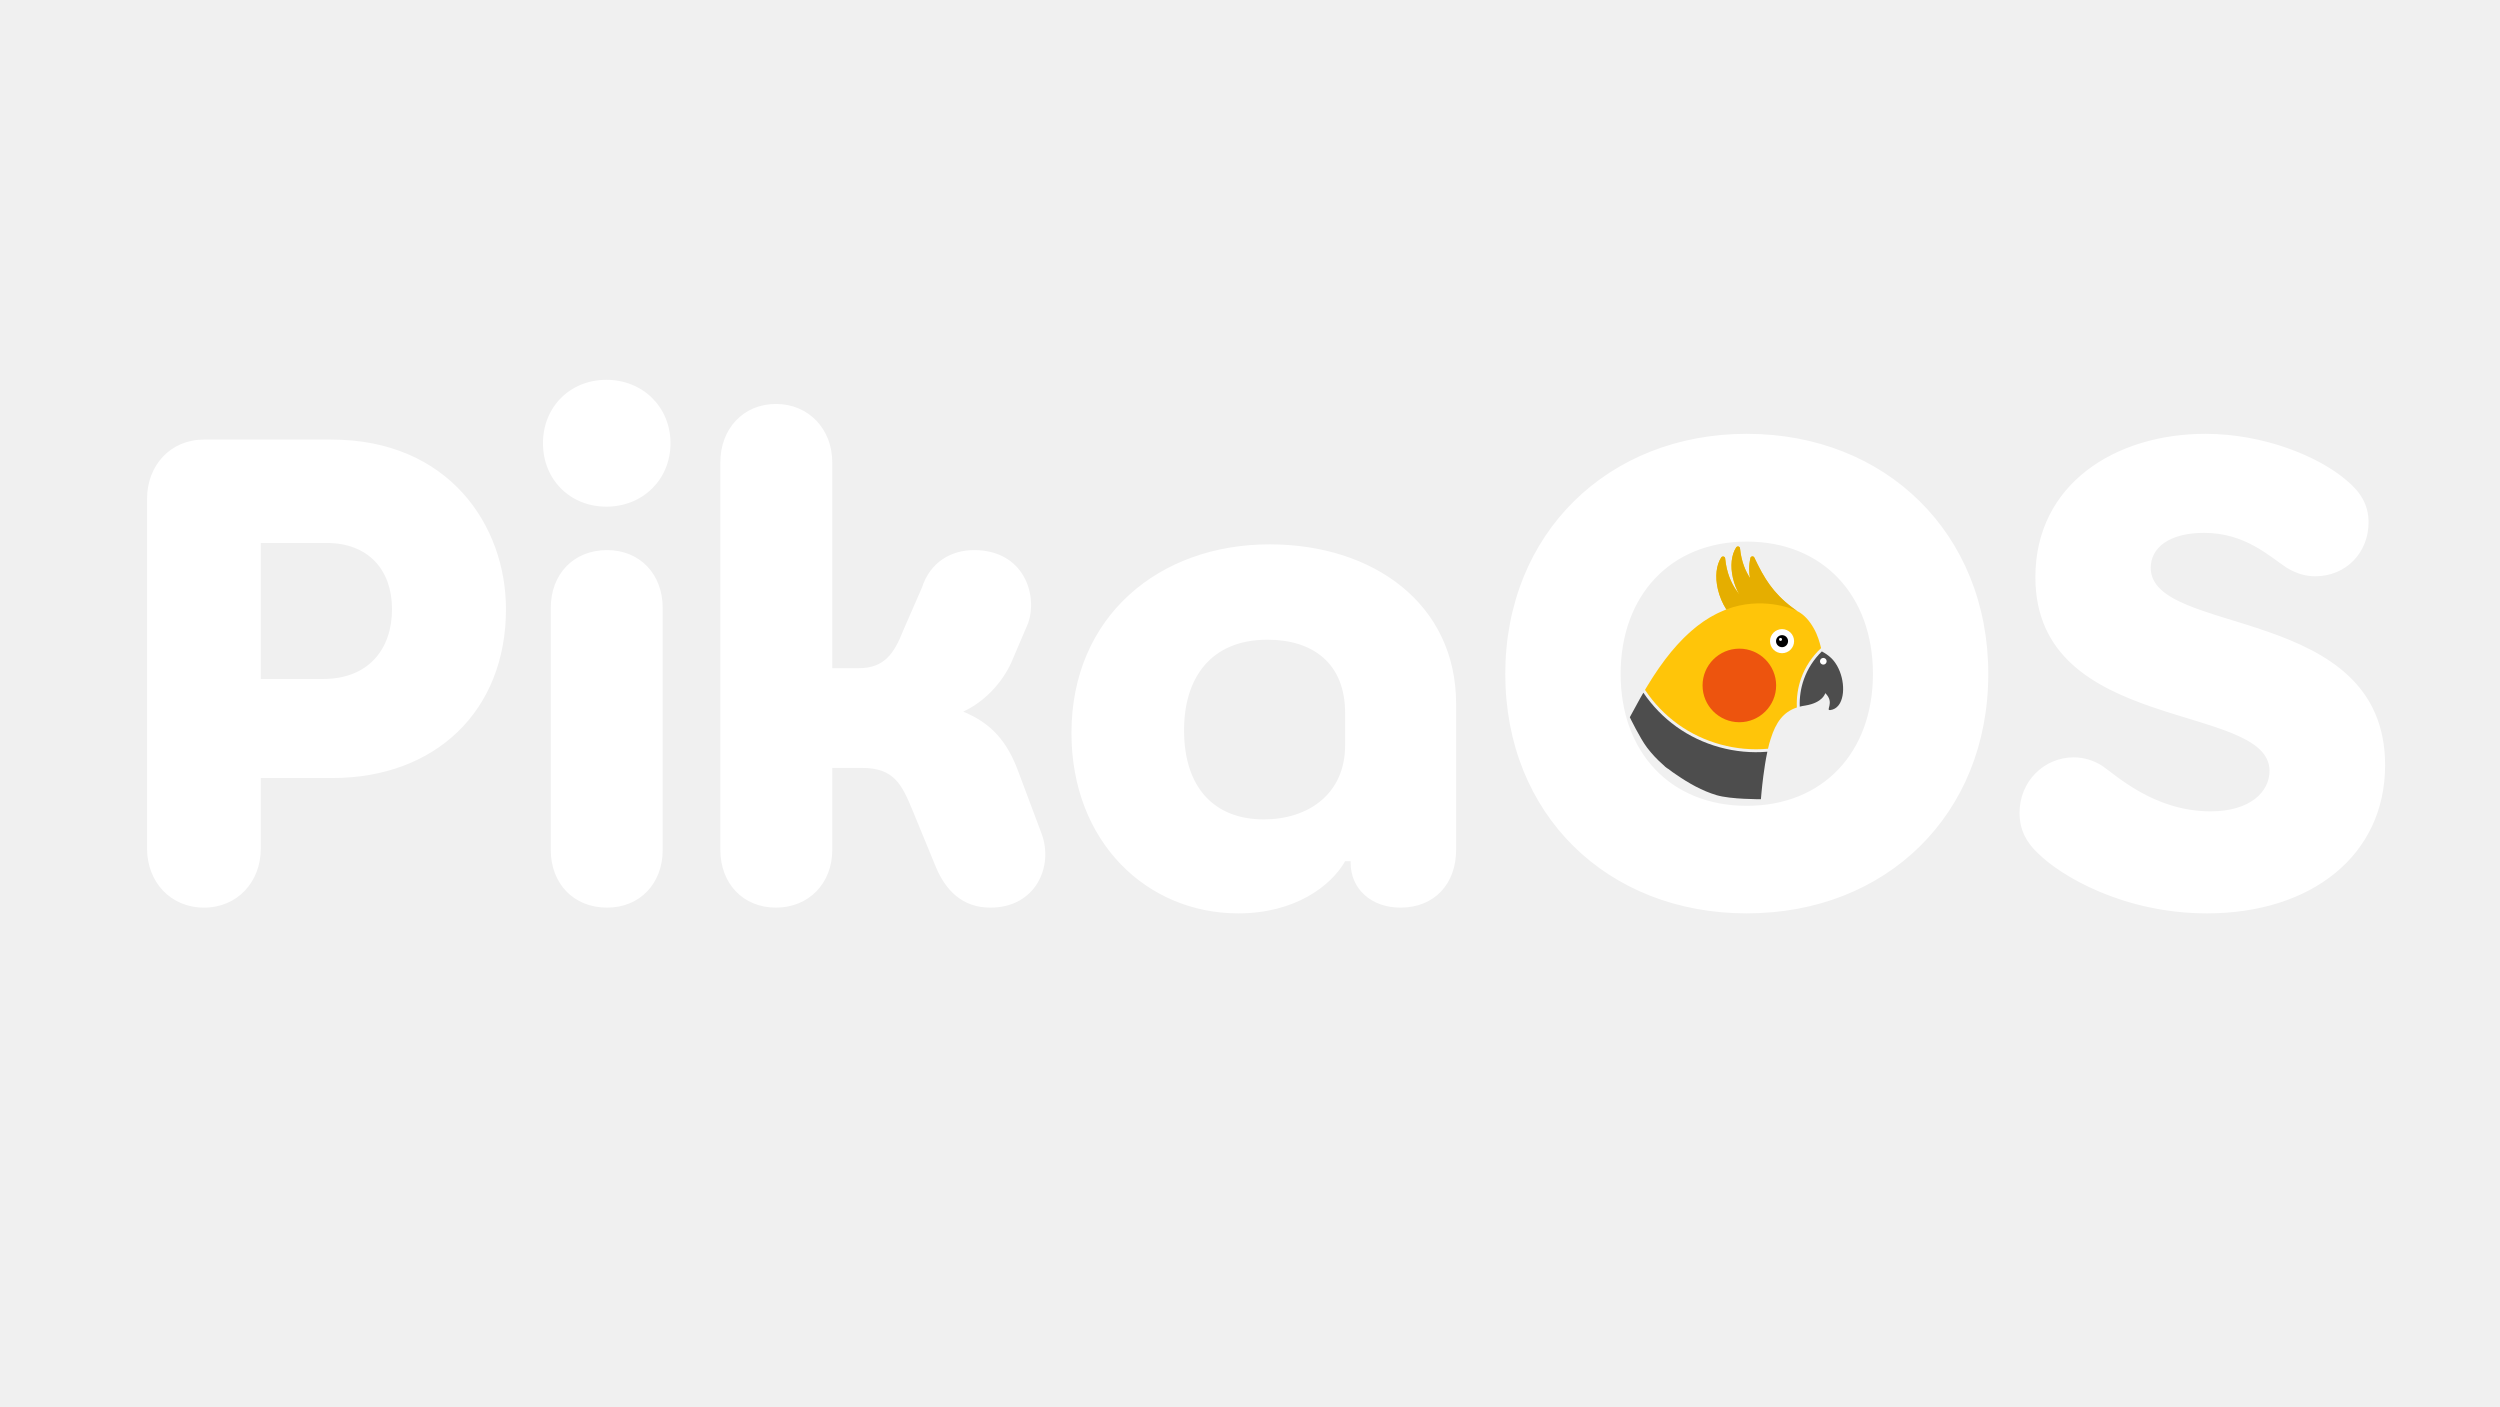
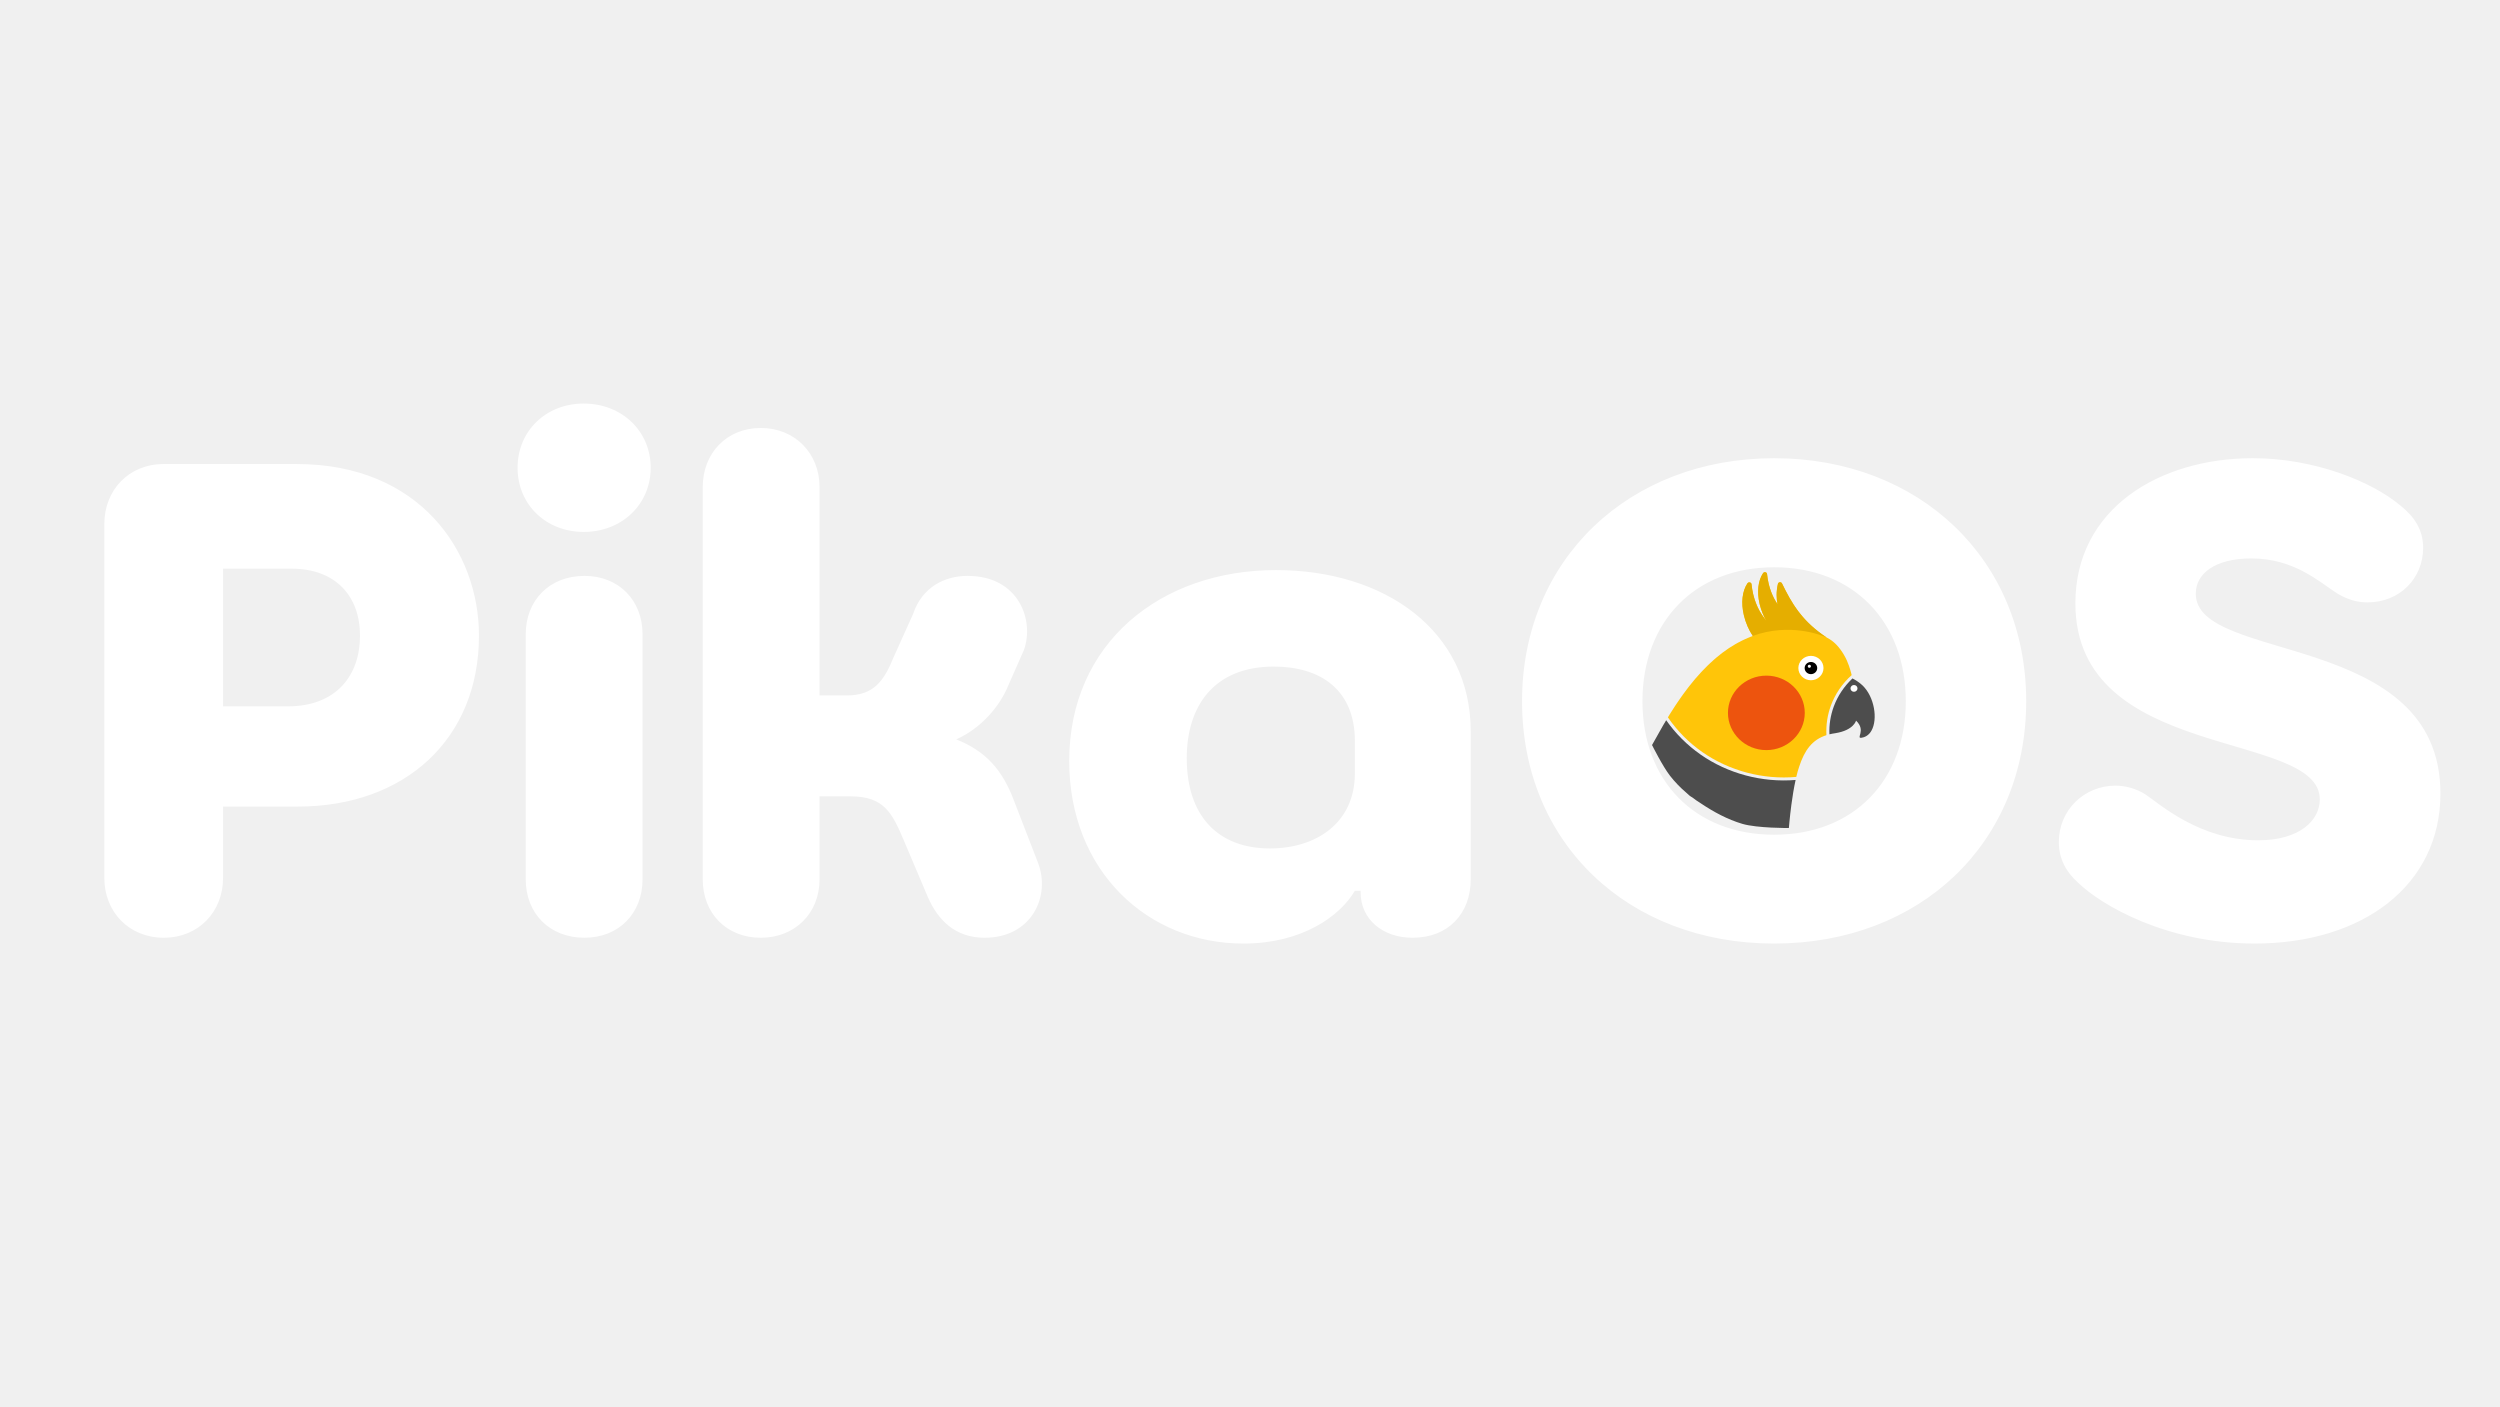
- <svg xmlns="http://www.w3.org/2000/svg" version="1.2" viewBox="0 0 1088 612" width="1088" height="612" id="svg7">
+ <svg xmlns="http://www.w3.org/2000/svg" version="1.2" viewBox="0 0 256 144" width="256" height="144" id="svg7">
  <defs id="defs11" />
  <style id="style4">
		.s0 { fill: #ffffff } 
	</style>
-   <path id="PikaOS" class="s0" aria-label="PikaOS" d="m140.5 295.5h-27v-59.2h28.6c18.3 0 28.5 11.8 28.5 28.8 0 17.1-9.9 30.4-30.1 30.4zm-76.5 73.8c0 14.5 10.2 25.7 24.8 25.7 14.5 0 24.7-11.2 24.7-25.7v-30.7h31.1c44.9 0 75.6-29.2 75.6-73.5 0-36.3-24.8-73.8-76-73.8h-55.4c-14.6 0-24.8 11.2-24.8 25.8zm199.9-148.8c15.8 0 27.9-11.8 27.9-27.6 0-15.8-12.1-27.6-27.9-27.6-15.8 0-27.6 11.8-27.6 27.6 0 15.8 11.8 27.6 27.6 27.6zm-24.2 149.4c0 14.6 9.9 25.1 24.5 25.1 14.3 0 24.2-10.5 24.2-25.1v-105.4c0-14.6-9.9-25.1-24.2-25.1-14.6 0-24.5 10.5-24.5 25.1zm98-194.1c-14.3 0-24.2 10.9-24.2 25.4v168.7c0 14.6 9.9 25.1 24.2 25.1 14.2 0 24.5-10.5 24.5-25.1v-35.7h13c13.9 0 17.3 7.2 22 18.6l10.2 24.8c4.1 9.6 11.2 17.4 23.6 17.4 19.8 0 27.6-18 22.3-32.2l-9.9-26.4c-5-13.9-12.1-21.7-24.2-26.7 10.6-4.9 18.3-14.5 21.7-23.2l6.5-15.2c4.4-12.4-1.8-31.9-23.5-31.9-9.6 0-19 4.9-22.7 16.4l-8 18.3c-4.1 10.5-8.4 16.7-19.6 16.7h-11.4v-89.6c0-14.5-10.3-25.4-24.5-25.4zm201.2 221.7c24.5 0 40.3-11.8 46.5-22.7h2.4v0.7c0 11.4 9 19.5 21.7 19.5 14.9 0 24.2-10.5 24.2-25.1v-63.6c0-43.4-35.9-69.4-81.2-69.4-48 0-86.2 31.3-86.2 82.1 0 47.5 32.9 78.5 72.6 78.5zm-23.6-79.7c0-22.6 11.5-39.4 36.3-39.4 19.5 0 33.8 10 33.8 32v13.9c0 21.4-16.2 32.3-35.4 32.3-21.7 0-34.7-14-34.7-38.8zm244.9 79.7c60.8 0 105.1-43.1 105.1-104.2 0-61.1-44.6-104.5-105.1-104.5-60.4 0-105.1 43.4-105.1 104.5 0 61.1 44.3 104.2 105.1 104.2zm-54.9-104.2c0-34.1 21.7-57.6 54.9-57.6 33.2 0 54.9 23.5 54.9 57.6 0 34.1-21.7 57.4-54.9 57.4-33.2 0-54.9-23.3-54.9-57.4zm230.7-46.2c0-8.7 8-15.2 23.2-15.2 18 0 28.5 10.3 36 15.2 4.6 2.8 8.7 3.7 12.4 3.7 13.3 0 23.2-10.2 23.2-23.5 0-7.8-3.7-13.3-9.3-18-12.4-10.8-36.5-20.5-61.7-20.5-39 0-74 21.7-74 62.4 0 68.5 101.9 54.2 101.9 84.3 0 9-8.3 17.6-25.7 17.6-24.5 0-41.2-15.8-47.1-19.8-3.4-2.2-7.8-3.7-12.4-3.7-13 0-23.6 10.5-23.6 24.2 0 7.4 3.1 13 8.1 17.6 9.6 9.6 36.9 26.1 73.5 26.1 45.2 0 77.5-25.1 77.5-64.5 0-70.4-102-55.8-102-85.9z" />
-   <path style="fill:#4d4d4d;fill-opacity:1;stroke-width:0.215" d="m 715.196,301.467 c -0.429,0.74 -0.86,1.461 -1.288,2.225 l -4.614,8.441 c 0,0 4.449,9.21 7.526,13.252 2.011,2.641 4.296,5.109 6.81,7.293 0.78,0.816 1.593,1.523 2.478,2.005 1.1,0.901 2.276,1.715 3.482,2.495 5.38,3.719 11.163,6.966 17.376,8.854 6.207,1.886 19.38,1.783 19.38,1.783 0,0 0.085,-1.123 0.259,-2.939 0.174,-1.816 0.436,-4.324 0.79,-7.096 0.438,-3.43 1.034,-7.212 1.757,-10.632 -13.951,1.197 -28.276,-2.735 -39.634,-10.929 -5.588,-4.031 -10.455,-9.051 -14.323,-14.752 z" id="path162" />
-   <path style="fill:#4d4d4d;fill-opacity:1;stroke-width:0.215" d="m 792.878,283.487 c -3.478,3.366 -6.181,7.54 -7.81,12.097 -1.363,3.816 -1.978,7.899 -1.813,11.949 0.769,-0.195 1.569,-0.362 2.427,-0.48 h -0.004 c 7.729,-1.253 8.683,-5.409 8.683,-5.409 4.355,4.268 -0.255,7.729 2.289,7.363 1.396,-0.201 2.516,-0.888 3.371,-1.917 0.285,-0.343 0.541,-0.723 0.767,-1.136 2.717,-4.956 1.243,-14.581 -3.782,-19.505 -1.228,-1.204 -2.738,-2.188 -4.125,-2.95 0,-0.003 -0.003,-0.008 -0.003,-0.012 z" id="path165" />
-   <path style="fill:#ffc509;fill-opacity:1;stroke-width:0.215" d="m 756.279,237.816 c -0.276,0.023 -0.532,0.167 -0.681,0.397 -2.108,3.249 -2.631,8.092 -1.435,13.287 0.594,2.582 1.563,5.049 2.8,7.255 l -1.661,-2.345 c -1.815,-2.727 -3.916,-7.134 -4.523,-13.447 -0.036,-0.37 -0.321,-0.677 -0.708,-0.76 -0.097,-0.021 -0.195,-0.027 -0.29,-0.019 l 0.003,-0.004 c -0.286,0.024 -0.55,0.172 -0.704,0.411 -2.181,3.362 -2.723,8.373 -1.485,13.749 0.741,3.219 2.034,6.276 3.715,8.882 -0.003,0 -0.004,0 -0.005,0.003 -0.168,0.063 -0.332,0.141 -0.499,0.206 -0.345,0.135 -0.687,0.281 -1.029,0.426 -0.618,0.26 -1.233,0.534 -1.845,0.825 -0.348,0.166 -0.696,0.334 -1.042,0.509 -0.625,0.317 -1.246,0.655 -1.864,1.005 -0.311,0.176 -0.623,0.344 -0.932,0.528 -0.785,0.467 -1.564,0.963 -2.339,1.484 -0.13,0.087 -0.262,0.164 -0.392,0.253 -0.902,0.618 -1.796,1.277 -2.685,1.969 -0.262,0.204 -0.521,0.425 -0.782,0.635 -0.629,0.507 -1.257,1.026 -1.881,1.57 -0.319,0.278 -0.636,0.568 -0.953,0.856 -0.57,0.518 -1.138,1.051 -1.704,1.601 -0.32,0.311 -0.64,0.624 -0.958,0.945 -0.586,0.591 -1.169,1.206 -1.75,1.832 -0.281,0.303 -0.563,0.597 -0.843,0.908 -0.782,0.869 -1.561,1.768 -2.336,2.702 -0.069,0.083 -0.139,0.159 -0.208,0.243 -0.843,1.023 -1.681,2.091 -2.516,3.191 -0.259,0.342 -0.517,0.702 -0.776,1.051 -0.579,0.781 -1.156,1.574 -1.731,2.392 -0.305,0.434 -0.609,0.88 -0.913,1.324 -0.537,0.785 -1.072,1.586 -1.606,2.403 -0.303,0.464 -0.606,0.93 -0.909,1.405 -0.561,0.881 -1.121,1.788 -1.679,2.707 -0.263,0.432 -0.526,0.853 -0.788,1.293 -0.146,0.245 -0.291,0.508 -0.437,0.755 3.838,5.788 8.727,10.88 14.359,14.943 11.208,8.085 25.406,11.94 39.166,10.663 0.372,-1.613 0.766,-3.14 1.209,-4.412 2.207,-6.969 5.358,-11.558 11.356,-13.535 -0.218,-4.316 0.415,-8.673 1.87,-12.744 1.779,-4.978 4.782,-9.503 8.662,-13.09 -0.555,-2.287 -1.377,-5.485 -3.25,-8.747 -1.795,-3.128 -4.064,-5.825 -7.108,-7.366 -10.454,-7.1 -14.659,-14.765 -18.696,-23.318 -0.156,-0.33 -0.523,-0.529 -0.905,-0.491 -0.384,0.037 -0.698,0.302 -0.777,0.655 -0.792,3.517 -0.616,6.523 -0.179,8.771 -1.754,-2.635 -3.784,-6.895 -4.371,-12.996 -0.035,-0.357 -0.31,-0.654 -0.685,-0.735 -0.093,-0.02 -0.188,-0.026 -0.28,-0.019 z" id="path166" />
-   <path d="m 772.977,298.305 c 0,-8.829 -7.183,-16.012 -16.012,-16.012 -8.829,0 -16.012,7.183 -16.012,16.012 0,8.829 7.183,16.012 16.012,16.012 8.829,0 16.012,-7.183 16.012,-16.012 z" id="path168" style="fill:#ed540e;fill-opacity:1;stroke-width:0.447" />
-   <path d="m 794.959,287.782 c 0,-0.803 -0.653,-1.456 -1.456,-1.456 -0.803,0 -1.456,0.653 -1.456,1.456 0,0.803 0.653,1.456 1.456,1.456 0.803,0 1.456,-0.653 1.456,-1.456 z" id="path169" style="fill:#ffffff;stroke-width:0.041" />
-   <path d="m 780.786,279.033 c 0,-2.89 -2.351,-5.24 -5.24,-5.24 -2.89,0 -5.24,2.351 -5.24,5.24 0,2.89 2.351,5.24 5.24,5.24 2.89,0 5.24,-2.351 5.24,-5.24 z" id="path172" style="fill:#ffffff;fill-opacity:1;stroke-width:0.146" />
-   <path id="path174" style="fill:#e5ae00;fill-opacity:1;stroke-width:0.215" d="m 756.279,237.816 c -0.138,0.012 -0.271,0.053 -0.388,0.121 -0.117,0.068 -0.218,0.161 -0.293,0.276 -0.264,0.406 -0.502,0.837 -0.716,1.291 -0.214,0.453 -0.402,0.929 -0.566,1.425 0,6e-5 3e-5,1.5e-4 0,1.5e-4 -0.163,0.496 -0.301,1.012 -0.414,1.546 -0.113,0.534 -0.2,1.085 -0.261,1.652 0,6e-5 0,1.5e-4 0,1.5e-4 -0.061,0.567 -0.097,1.148 -0.106,1.743 0,3e-5 0,8e-5 0,1.6e-4 -0.009,0.592 0.008,1.197 0.05,1.812 0,0.005 0,0.01 0,0.015 0.043,0.613 0.112,1.235 0.207,1.866 0,0.006 0.003,0.012 0.003,0.017 0.096,0.633 0.218,1.273 0.366,1.919 1.6e-4,0 2.3e-4,0 0,0.003 3e-5,3e-5 0,8e-5 0,1.6e-4 1.6e-4,0 0,0 0,0.003 0.148,0.644 0.32,1.281 0.513,1.908 2.3e-4,0 0,0 0,0.003 2.3e-4,0 0,0.003 0,0.003 0.193,0.625 0.407,1.241 0.641,1.846 0.003,0.005 0.004,0.01 0.006,0.015 0.235,0.605 0.489,1.199 0.762,1.778 0.273,0.581 0.566,1.147 0.874,1.698 0,0 0,0.003 0.003,0.003 l -1.661,-2.344 c -0.227,-0.341 -0.458,-0.708 -0.69,-1.102 -0.232,-0.394 -0.466,-0.814 -0.696,-1.262 -0.23,-0.446 -0.458,-0.92 -0.68,-1.421 0,0 0,-0.003 -0.003,-0.004 0,0 0,-0.003 0,-0.003 -0.222,-0.501 -0.438,-1.03 -0.645,-1.587 -0.207,-0.557 -0.404,-1.142 -0.588,-1.756 0,0 0,-0.003 0,-0.003 -2.3e-4,0 0,-0.003 0,-0.003 -0.184,-0.611 -0.354,-1.25 -0.509,-1.918 0,-0.006 -0.003,-0.012 -0.004,-0.018 -0.155,-0.669 -0.293,-1.367 -0.412,-2.094 -0.119,-0.727 -0.217,-1.483 -0.293,-2.268 0,-0.003 0,-0.007 0,-0.01 -0.009,-0.092 -0.033,-0.181 -0.071,-0.263 -0.076,-0.164 -0.205,-0.303 -0.368,-0.395 -0.082,-0.046 -0.172,-0.081 -0.269,-0.102 -0.097,-0.021 -0.195,-0.027 -0.29,-0.019 l 0.003,-0.004 c -0.286,0.024 -0.55,0.172 -0.704,0.411 -0.273,0.42 -0.52,0.866 -0.741,1.336 -0.221,0.469 -0.416,0.962 -0.585,1.475 -0.169,0.513 -0.312,1.047 -0.428,1.6 0,6e-5 0,1.5e-4 0,1.5e-4 -0.116,0.552 -0.207,1.123 -0.27,1.709 0,6e-5 3e-5,1.6e-4 0,1.6e-4 -0.063,0.586 -0.1,1.188 -0.11,1.803 -0.01,0.615 0.008,1.244 0.052,1.883 0,6e-5 0,7e-5 0,1.5e-4 0,2.3e-4 -3e-5,0 0,0 0.045,0.639 0.117,1.288 0.216,1.946 0.099,0.658 0.226,1.324 0.381,1.996 0.185,0.804 0.405,1.597 0.656,2.376 3e-5,1.8e-4 8e-5,0 1.6e-4,0 0,0.004 0.003,0.009 0.005,0.013 0.25,0.774 0.532,1.534 0.842,2.275 0,3e-5 -3e-5,1.2e-4 0,1.5e-4 0.003,0.008 0.007,0.016 0.011,0.024 0.309,0.736 0.647,1.454 1.011,2.148 2.3e-4,0 0,0 0,0 0.006,0.012 0.013,0.023 0.019,0.035 0.363,0.69 0.751,1.357 1.163,1.997 15.255,-5.752 28.586,-0.413 30.827,0.712 0,0 -0.003,-0.003 -0.003,-0.003 -0.598,-0.407 -1.173,-0.816 -1.731,-1.226 -0.053,-0.039 -0.108,-0.078 -0.161,-0.117 -0.55,-0.408 -1.08,-0.818 -1.593,-1.23 -0.054,-0.044 -0.111,-0.087 -0.165,-0.131 -0.508,-0.411 -0.998,-0.824 -1.472,-1.239 -3.693,-3.232 -6.389,-6.587 -8.604,-10.091 -6e-5,-8e-5 -8e-5,-2.3e-4 -1.5e-4,0 -0.62,-0.98 -1.202,-1.972 -1.758,-2.976 -0.006,-0.011 -0.012,-0.021 -0.018,-0.031 0,-0.003 -0.003,-0.003 -0.003,-0.004 -0.558,-1.009 -1.091,-2.03 -1.609,-3.064 -0.003,-0.005 -0.005,-0.009 -0.007,-0.014 v 0 c -0.521,-1.04 -1.027,-2.094 -1.531,-3.161 -0.156,-0.33 -0.523,-0.529 -0.905,-0.491 -0.384,0.037 -0.698,0.302 -0.777,0.655 -0.396,1.758 -0.55,3.389 -0.55,4.861 -1.5e-4,0.736 0.038,1.432 0.104,2.085 0.066,0.653 0.159,1.262 0.268,1.824 -0.438,-0.659 -0.894,-1.419 -1.341,-2.285 -0.222,-0.431 -0.442,-0.889 -0.657,-1.373 0,0 0,-0.003 -0.003,-0.004 0,0 0,-0.003 0,-0.003 -0.214,-0.485 -0.423,-0.995 -0.623,-1.534 -0.2,-0.539 -0.391,-1.105 -0.569,-1.699 -0.178,-0.594 -0.344,-1.215 -0.495,-1.864 -0.15,-0.649 -0.284,-1.326 -0.4,-2.032 -0.115,-0.705 -0.211,-1.439 -0.284,-2.202 -0.035,-0.357 -0.31,-0.654 -0.685,-0.735 -0.093,-0.02 -0.188,-0.026 -0.28,-0.019 z" />
-   <path d="m 778.166,279.033 c 0,-1.445 -1.175,-2.62 -2.62,-2.62 -1.445,0 -2.62,1.175 -2.62,2.62 0,1.445 1.175,2.62 2.62,2.62 1.445,0 2.62,-1.175 2.62,-2.62 z" id="path1" style="fill:#000000;fill-opacity:1;stroke-width:0.073" />
-   <path d="m 775.546,278.27 c 0,-0.361 -0.294,-0.655 -0.655,-0.655 -0.361,0 -0.655,0.294 -0.655,0.655 0,0.361 0.294,0.655 0.655,0.655 0.361,0 0.655,-0.294 0.655,-0.655 z" id="path2" style="fill:#ffffff;fill-opacity:1;stroke-width:0.018" />
+   <path id="PikaOS" class="s0" aria-label="PikaOS" d="M 29.472,72.33 H 22.841 V 58.232 h 7.024 c 4.494,0 7,2.81 7,6.858 0,4.072 -2.431,7.24 -7.393,7.24 z M 10.684,89.905 c 0,3.453 2.505,6.12 6.091,6.12 3.561,0 6.066,-2.667 6.066,-6.12 v -7.311 h 7.638 c 11.027,0 18.567,-6.954 18.567,-17.503 0,-8.645 -6.091,-17.575 -18.666,-17.575 H 16.775 c -3.586,0 -6.091,2.667 -6.091,6.144 z M 59.779,54.47 c 3.88,0 6.852,-2.81 6.852,-6.573 0,-3.763 -2.972,-6.573 -6.852,-6.573 -3.88,0 -6.779,2.81 -6.779,6.573 0,3.763 2.898,6.573 6.779,6.573 z m -5.944,35.578 c 0,3.477 2.431,5.977 6.017,5.977 3.512,0 5.944,-2.5 5.944,-5.977 V 64.948 c 0,-3.477 -2.431,-5.977 -5.944,-5.977 -3.586,0 -6.017,2.5 -6.017,5.977 z m 24.069,-46.223 c -3.512,0 -5.944,2.596 -5.944,6.049 v 40.175 c 0,3.477 2.431,5.977 5.944,5.977 3.488,0 6.017,-2.5 6.017,-5.977 v -8.502 h 3.193 c 3.414,0 4.249,1.715 5.403,4.429 l 2.505,5.906 c 1.007,2.286 2.751,4.144 5.796,4.144 4.863,0 6.779,-4.287 5.477,-7.668 l -2.431,-6.287 c -1.228,-3.31 -2.972,-5.168 -5.944,-6.358 2.603,-1.167 4.494,-3.453 5.33,-5.525 l 1.596,-3.62 c 1.081,-2.953 -0.442,-7.597 -5.772,-7.597 -2.358,0 -4.666,1.167 -5.575,3.906 l -1.965,4.358 c -1.007,2.5 -2.063,3.977 -4.814,3.977 H 83.922 V 49.873 c 0,-3.453 -2.53,-6.049 -6.017,-6.049 z m 49.415,52.796 c 6.017,0 9.898,-2.81 11.42,-5.406 h 0.589 v 0.167 c 0,2.715 2.21,4.644 5.33,4.644 3.659,0 5.944,-2.5 5.944,-5.977 v -15.146 c 0,-10.335 -8.817,-16.527 -19.943,-16.527 -11.789,0 -21.171,7.454 -21.171,19.551 0,11.312 8.08,18.694 17.831,18.694 z m -5.796,-18.98 c 0,-5.382 2.824,-9.383 8.915,-9.383 4.789,0 8.301,2.381 8.301,7.621 v 3.31 c 0,5.096 -3.979,7.692 -8.694,7.692 -5.33,0 -8.522,-3.334 -8.522,-9.24 z m 60.147,18.98 c 14.932,0 25.812,-10.264 25.812,-24.814 0,-14.55 -10.954,-24.886 -25.812,-24.886 -14.834,0 -25.812,10.335 -25.812,24.886 0,14.55 10.88,24.814 25.812,24.814 z M 168.187,71.806 c 0,-8.121 5.33,-13.717 13.483,-13.717 8.154,0 13.483,5.596 13.483,13.717 0,8.121 -5.33,13.669 -13.483,13.669 -8.154,0 -13.483,-5.549 -13.483,-13.669 z m 56.66,-11.002 c 0,-2.072 1.965,-3.62 5.698,-3.62 4.421,0 7,2.453 8.842,3.62 1.13,0.667 2.137,0.881 3.045,0.881 3.266,0 5.698,-2.429 5.698,-5.596 0,-1.858 -0.909,-3.167 -2.284,-4.287 -3.045,-2.572 -8.964,-4.882 -15.153,-4.882 -9.578,0 -18.174,5.168 -18.174,14.86 0,16.313 25.027,12.907 25.027,20.075 0,2.143 -2.038,4.191 -6.312,4.191 -6.017,0 -10.119,-3.763 -11.568,-4.715 -0.835,-0.524 -1.916,-0.881 -3.045,-0.881 -3.193,0 -5.796,2.5 -5.796,5.763 0,1.762 0.761,3.096 1.989,4.191 2.358,2.286 9.063,6.216 18.052,6.216 11.101,0 19.034,-5.977 19.034,-15.36 0,-16.765 -25.051,-13.288 -25.051,-20.456 z" style="fill:#ffffff;stroke-width:0.242" />
+   <path style="fill:#4d4d4d;fill-opacity:1;stroke-width:0.052" d="m 170.617,73.751 c -0.105,0.176 -0.211,0.348 -0.316,0.53 l -1.133,2.01 c 0,0 1.093,2.193 1.848,3.156 0.494,0.629 1.055,1.217 1.673,1.737 0.192,0.194 0.391,0.363 0.609,0.477 0.27,0.215 0.559,0.408 0.855,0.594 1.321,0.886 2.742,1.659 4.267,2.109 1.524,0.449 4.76,0.425 4.76,0.425 0,0 0.021,-0.267 0.064,-0.7 0.043,-0.432 0.107,-1.03 0.194,-1.69 0.107,-0.817 0.254,-1.717 0.432,-2.532 -3.426,0.285 -6.944,-0.651 -9.734,-2.603 -1.372,-0.96 -2.568,-2.155 -3.518,-3.513 z" id="path162" />
+   <path style="fill:#4d4d4d;fill-opacity:1;stroke-width:0.052" d="m 189.696,69.469 c -0.854,0.802 -1.518,1.795 -1.918,2.881 -0.335,0.909 -0.486,1.881 -0.445,2.845 0.189,-0.046 0.385,-0.086 0.596,-0.114 h -0.001 c 1.898,-0.298 2.132,-1.288 2.132,-1.288 1.07,1.016 -0.063,1.841 0.562,1.753 0.343,-0.048 0.618,-0.212 0.828,-0.456 0.07,-0.082 0.133,-0.172 0.188,-0.271 0.667,-1.18 0.305,-3.472 -0.929,-4.645 -0.302,-0.287 -0.672,-0.521 -1.013,-0.703 0,-7.09e-4 -7.9e-4,-0.002 -7.9e-4,-0.003 z" id="path165" />
+   <path style="fill:#ffc509;fill-opacity:1;stroke-width:0.052" d="m 180.707,58.593 c -0.068,0.006 -0.131,0.04 -0.167,0.094 -0.518,0.774 -0.646,1.927 -0.352,3.164 0.146,0.615 0.384,1.202 0.688,1.728 l -0.408,-0.558 c -0.446,-0.649 -0.962,-1.699 -1.111,-3.202 -0.009,-0.088 -0.079,-0.161 -0.174,-0.181 -0.024,-0.004 -0.048,-0.007 -0.071,-0.004 l 7.8e-4,-9.48e-4 c -0.07,0.006 -0.135,0.041 -0.173,0.098 -0.536,0.801 -0.669,1.994 -0.365,3.274 0.182,0.767 0.5,1.495 0.912,2.115 -7.9e-4,0 -10e-4,0 -10e-4,7.09e-4 -0.041,0.015 -0.082,0.034 -0.122,0.049 -0.085,0.032 -0.169,0.067 -0.253,0.101 -0.152,0.062 -0.303,0.127 -0.453,0.196 -0.086,0.039 -0.171,0.079 -0.256,0.121 -0.153,0.075 -0.306,0.156 -0.458,0.239 -0.076,0.042 -0.153,0.082 -0.229,0.126 -0.193,0.111 -0.384,0.229 -0.574,0.353 -0.032,0.021 -0.065,0.039 -0.096,0.06 -0.222,0.147 -0.441,0.304 -0.66,0.469 -0.064,0.048 -0.128,0.101 -0.192,0.151 -0.155,0.121 -0.309,0.244 -0.462,0.374 -0.078,0.066 -0.156,0.135 -0.234,0.204 -0.14,0.123 -0.28,0.25 -0.418,0.381 -0.079,0.074 -0.157,0.149 -0.235,0.225 -0.144,0.141 -0.287,0.287 -0.43,0.436 -0.069,0.072 -0.138,0.142 -0.207,0.216 -0.192,0.207 -0.383,0.421 -0.574,0.643 -0.017,0.02 -0.034,0.038 -0.051,0.058 -0.207,0.244 -0.413,0.498 -0.618,0.76 -0.064,0.081 -0.127,0.167 -0.191,0.25 -0.142,0.186 -0.284,0.375 -0.425,0.57 -0.075,0.103 -0.15,0.209 -0.224,0.315 -0.132,0.187 -0.263,0.378 -0.394,0.572 -0.074,0.111 -0.149,0.221 -0.223,0.334 -0.138,0.21 -0.275,0.426 -0.412,0.645 -0.065,0.103 -0.129,0.203 -0.194,0.308 -0.036,0.058 -0.071,0.121 -0.107,0.18 0.943,1.378 2.143,2.591 3.527,3.559 2.753,1.925 6.24,2.843 9.619,2.539 0.091,-0.384 0.188,-0.748 0.297,-1.051 0.542,-1.66 1.316,-2.753 2.789,-3.223 -0.053,-1.028 0.102,-2.065 0.459,-3.035 0.437,-1.185 1.174,-2.263 2.127,-3.117 -0.136,-0.545 -0.338,-1.306 -0.798,-2.083 -0.441,-0.745 -0.998,-1.387 -1.746,-1.754 -2.568,-1.691 -3.6,-3.516 -4.592,-5.553 -0.038,-0.079 -0.128,-0.126 -0.222,-0.117 -0.094,0.009 -0.171,0.072 -0.191,0.156 -0.195,0.838 -0.151,1.553 -0.044,2.089 -0.431,-0.628 -0.929,-1.642 -1.074,-3.095 -0.009,-0.085 -0.076,-0.156 -0.168,-0.175 -0.023,-0.004 -0.046,-0.007 -0.069,-0.004 z" id="path166" />
+   <path d="m 184.808,72.998 c 0,-2.103 -1.764,-3.813 -3.933,-3.813 -2.169,0 -3.933,1.711 -3.933,3.813 0,2.103 1.764,3.813 3.933,3.813 2.168,0 3.933,-1.711 3.933,-3.813 z" id="path168" style="fill:#ed540e;fill-opacity:1;stroke-width:0.108" />
+   <path d="m 190.207,70.492 c 0,-0.191 -0.16,-0.347 -0.358,-0.347 -0.197,0 -0.358,0.156 -0.358,0.347 0,0.191 0.16,0.347 0.358,0.347 0.197,0 0.358,-0.156 0.358,-0.347 z" id="path169" style="fill:#ffffff;stroke-width:0.01" />
+   <path d="m 186.726,68.409 c 0,-0.688 -0.577,-1.248 -1.287,-1.248 -0.71,0 -1.287,0.56 -1.287,1.248 0,0.688 0.577,1.248 1.287,1.248 0.71,0 1.287,-0.56 1.287,-1.248 z" id="path172" style="fill:#ffffff;fill-opacity:1;stroke-width:0.035" />
+   <path id="path174" style="fill:#e5ae00;fill-opacity:1;stroke-width:0.052" d="m 180.707,58.593 c -0.034,0.002 -0.067,0.013 -0.095,0.029 -0.029,0.016 -0.053,0.038 -0.072,0.066 -0.065,0.097 -0.123,0.199 -0.176,0.307 -0.052,0.108 -0.099,0.221 -0.139,0.339 0,1.1e-5 1e-5,3.4e-5 0,3.4e-5 -0.04,0.118 -0.074,0.241 -0.102,0.368 -0.028,0.127 -0.049,0.258 -0.064,0.393 0,2.3e-5 0,3.4e-5 0,3.4e-5 -0.015,0.135 -0.024,0.273 -0.026,0.415 0,8e-6 0,1.9e-5 0,3.8e-5 -0.002,0.141 0.002,0.285 0.012,0.432 0,0.001 0,0.002 0,0.004 0.01,0.146 0.028,0.294 0.051,0.444 0,0.002 7.8e-4,0.003 7.8e-4,0.004 0.024,0.151 0.053,0.303 0.09,0.457 3e-5,0 4e-5,0 0,7.09e-4 0,7e-6 0,1.9e-5 0,3.8e-5 3e-5,0 0,0 0,7.09e-4 0.036,0.153 0.079,0.305 0.126,0.454 5e-5,0 0,0 0,7.09e-4 5e-5,0 0,7.09e-4 0,7.09e-4 0.047,0.149 0.1,0.296 0.157,0.44 7.9e-4,0.001 0.001,0.002 0.001,0.004 0.058,0.144 0.12,0.285 0.187,0.423 0.067,0.138 0.139,0.273 0.215,0.404 0,0 0,7.09e-4 7.7e-4,7.09e-4 l -0.408,-0.558 c -0.056,-0.081 -0.113,-0.169 -0.17,-0.262 -0.057,-0.094 -0.114,-0.194 -0.171,-0.301 -0.057,-0.106 -0.112,-0.219 -0.167,-0.338 0,0 0,-7.08e-4 -7.9e-4,-9.45e-4 0,0 0,-7.08e-4 0,-7.08e-4 -0.054,-0.119 -0.108,-0.245 -0.158,-0.378 -0.051,-0.133 -0.099,-0.272 -0.145,-0.418 0,0 0,-7.09e-4 0,-7.09e-4 -6e-5,0 0,-7.08e-4 0,-7.08e-4 -0.045,-0.146 -0.087,-0.298 -0.125,-0.457 0,-0.002 -7.7e-4,-0.003 -0.001,-0.004 -0.038,-0.159 -0.072,-0.326 -0.101,-0.499 -0.029,-0.173 -0.053,-0.353 -0.072,-0.54 0,-7.11e-4 0,-0.001 0,-0.002 -0.002,-0.022 -0.008,-0.043 -0.018,-0.063 -0.019,-0.039 -0.05,-0.072 -0.09,-0.094 -0.02,-0.011 -0.042,-0.019 -0.066,-0.024 -0.024,-0.004 -0.048,-0.007 -0.071,-0.004 l 7.9e-4,-9.37e-4 c -0.07,0.006 -0.135,0.041 -0.173,0.098 -0.067,0.1 -0.128,0.206 -0.182,0.318 -0.054,0.112 -0.102,0.229 -0.144,0.351 -0.042,0.122 -0.077,0.249 -0.105,0.381 0,1.4e-5 0,3.5e-5 0,3.5e-5 -0.029,0.132 -0.051,0.267 -0.066,0.407 0,1.3e-5 1e-5,3.7e-5 0,3.7e-5 -0.016,0.14 -0.025,0.283 -0.027,0.429 -0.002,0.146 0.002,0.296 0.013,0.448 0,1.5e-5 0,1.7e-5 0,3.6e-5 0,5.5e-5 0,0 0,0 0.011,0.152 0.029,0.307 0.053,0.464 0.024,0.157 0.056,0.315 0.094,0.475 0.045,0.191 0.099,0.38 0.161,0.566 0,4.4e-5 2e-5,0 4e-5,0 0,9.46e-4 7.9e-4,0.002 0.001,0.003 0.061,0.184 0.131,0.365 0.207,0.542 0,6e-6 -1e-5,2.8e-5 0,3.5e-5 7.9e-4,0.002 0.002,0.004 0.002,0.006 0.076,0.175 0.159,0.346 0.248,0.512 5e-5,0 0,0 0,0 0.001,0.003 0.003,0.005 0.005,0.008 0.089,0.164 0.184,0.323 0.286,0.476 3.747,-1.37 7.021,-0.098 7.571,0.169 0,0 -7.8e-4,-7.09e-4 -7.8e-4,-7.09e-4 -0.147,-0.097 -0.288,-0.194 -0.425,-0.292 -0.013,-0.009 -0.026,-0.018 -0.039,-0.028 -0.135,-0.097 -0.265,-0.195 -0.391,-0.293 -0.013,-0.01 -0.027,-0.021 -0.04,-0.031 -0.125,-0.098 -0.245,-0.196 -0.361,-0.295 -0.907,-0.77 -1.569,-1.569 -2.113,-2.403 -1e-5,-1.9e-5 -3e-5,-5.5e-5 -4e-5,0 -0.152,-0.233 -0.295,-0.47 -0.432,-0.709 -10e-4,-0.003 -0.003,-0.005 -0.005,-0.007 0,-7.09e-4 -7.9e-4,-7.09e-4 -7.9e-4,-9.45e-4 -0.137,-0.24 -0.268,-0.483 -0.395,-0.73 -7.9e-4,-0.001 -0.001,-0.002 -0.002,-0.003 v 0 c -0.128,-0.248 -0.252,-0.499 -0.376,-0.753 -0.038,-0.079 -0.128,-0.126 -0.222,-0.117 -0.094,0.009 -0.171,0.072 -0.191,0.156 -0.097,0.419 -0.135,0.807 -0.135,1.158 -3e-5,0.175 0.009,0.341 0.025,0.497 0.016,0.155 0.039,0.301 0.066,0.434 -0.108,-0.157 -0.22,-0.338 -0.329,-0.544 -0.055,-0.103 -0.109,-0.212 -0.161,-0.327 0,0 0,-7.09e-4 -7.8e-4,-9.45e-4 0,0 0,-7.09e-4 0,-7.09e-4 -0.053,-0.115 -0.104,-0.237 -0.153,-0.365 -0.049,-0.128 -0.096,-0.263 -0.14,-0.405 -0.044,-0.141 -0.085,-0.289 -0.121,-0.444 -0.037,-0.155 -0.07,-0.316 -0.098,-0.484 -0.028,-0.168 -0.052,-0.343 -0.07,-0.524 -0.009,-0.085 -0.076,-0.156 -0.168,-0.175 -0.023,-0.004 -0.046,-0.007 -0.069,-0.004 z" />
+   <path d="m 186.083,68.409 c 0,-0.344 -0.289,-0.624 -0.644,-0.624 -0.355,0 -0.644,0.28 -0.644,0.624 0,0.344 0.289,0.624 0.644,0.624 0.355,0 0.644,-0.28 0.644,-0.624 z" id="path1" style="fill:#000000;fill-opacity:1;stroke-width:0.018" />
+   <path d="m 185.439,68.227 c 0,-0.086 -0.072,-0.156 -0.161,-0.156 -0.089,0 -0.161,0.07 -0.161,0.156 0,0.086 0.072,0.156 0.161,0.156 0.089,0 0.161,-0.07 0.161,-0.156 z" id="path2" style="fill:#ffffff;fill-opacity:1;stroke-width:0.004" />
</svg>
